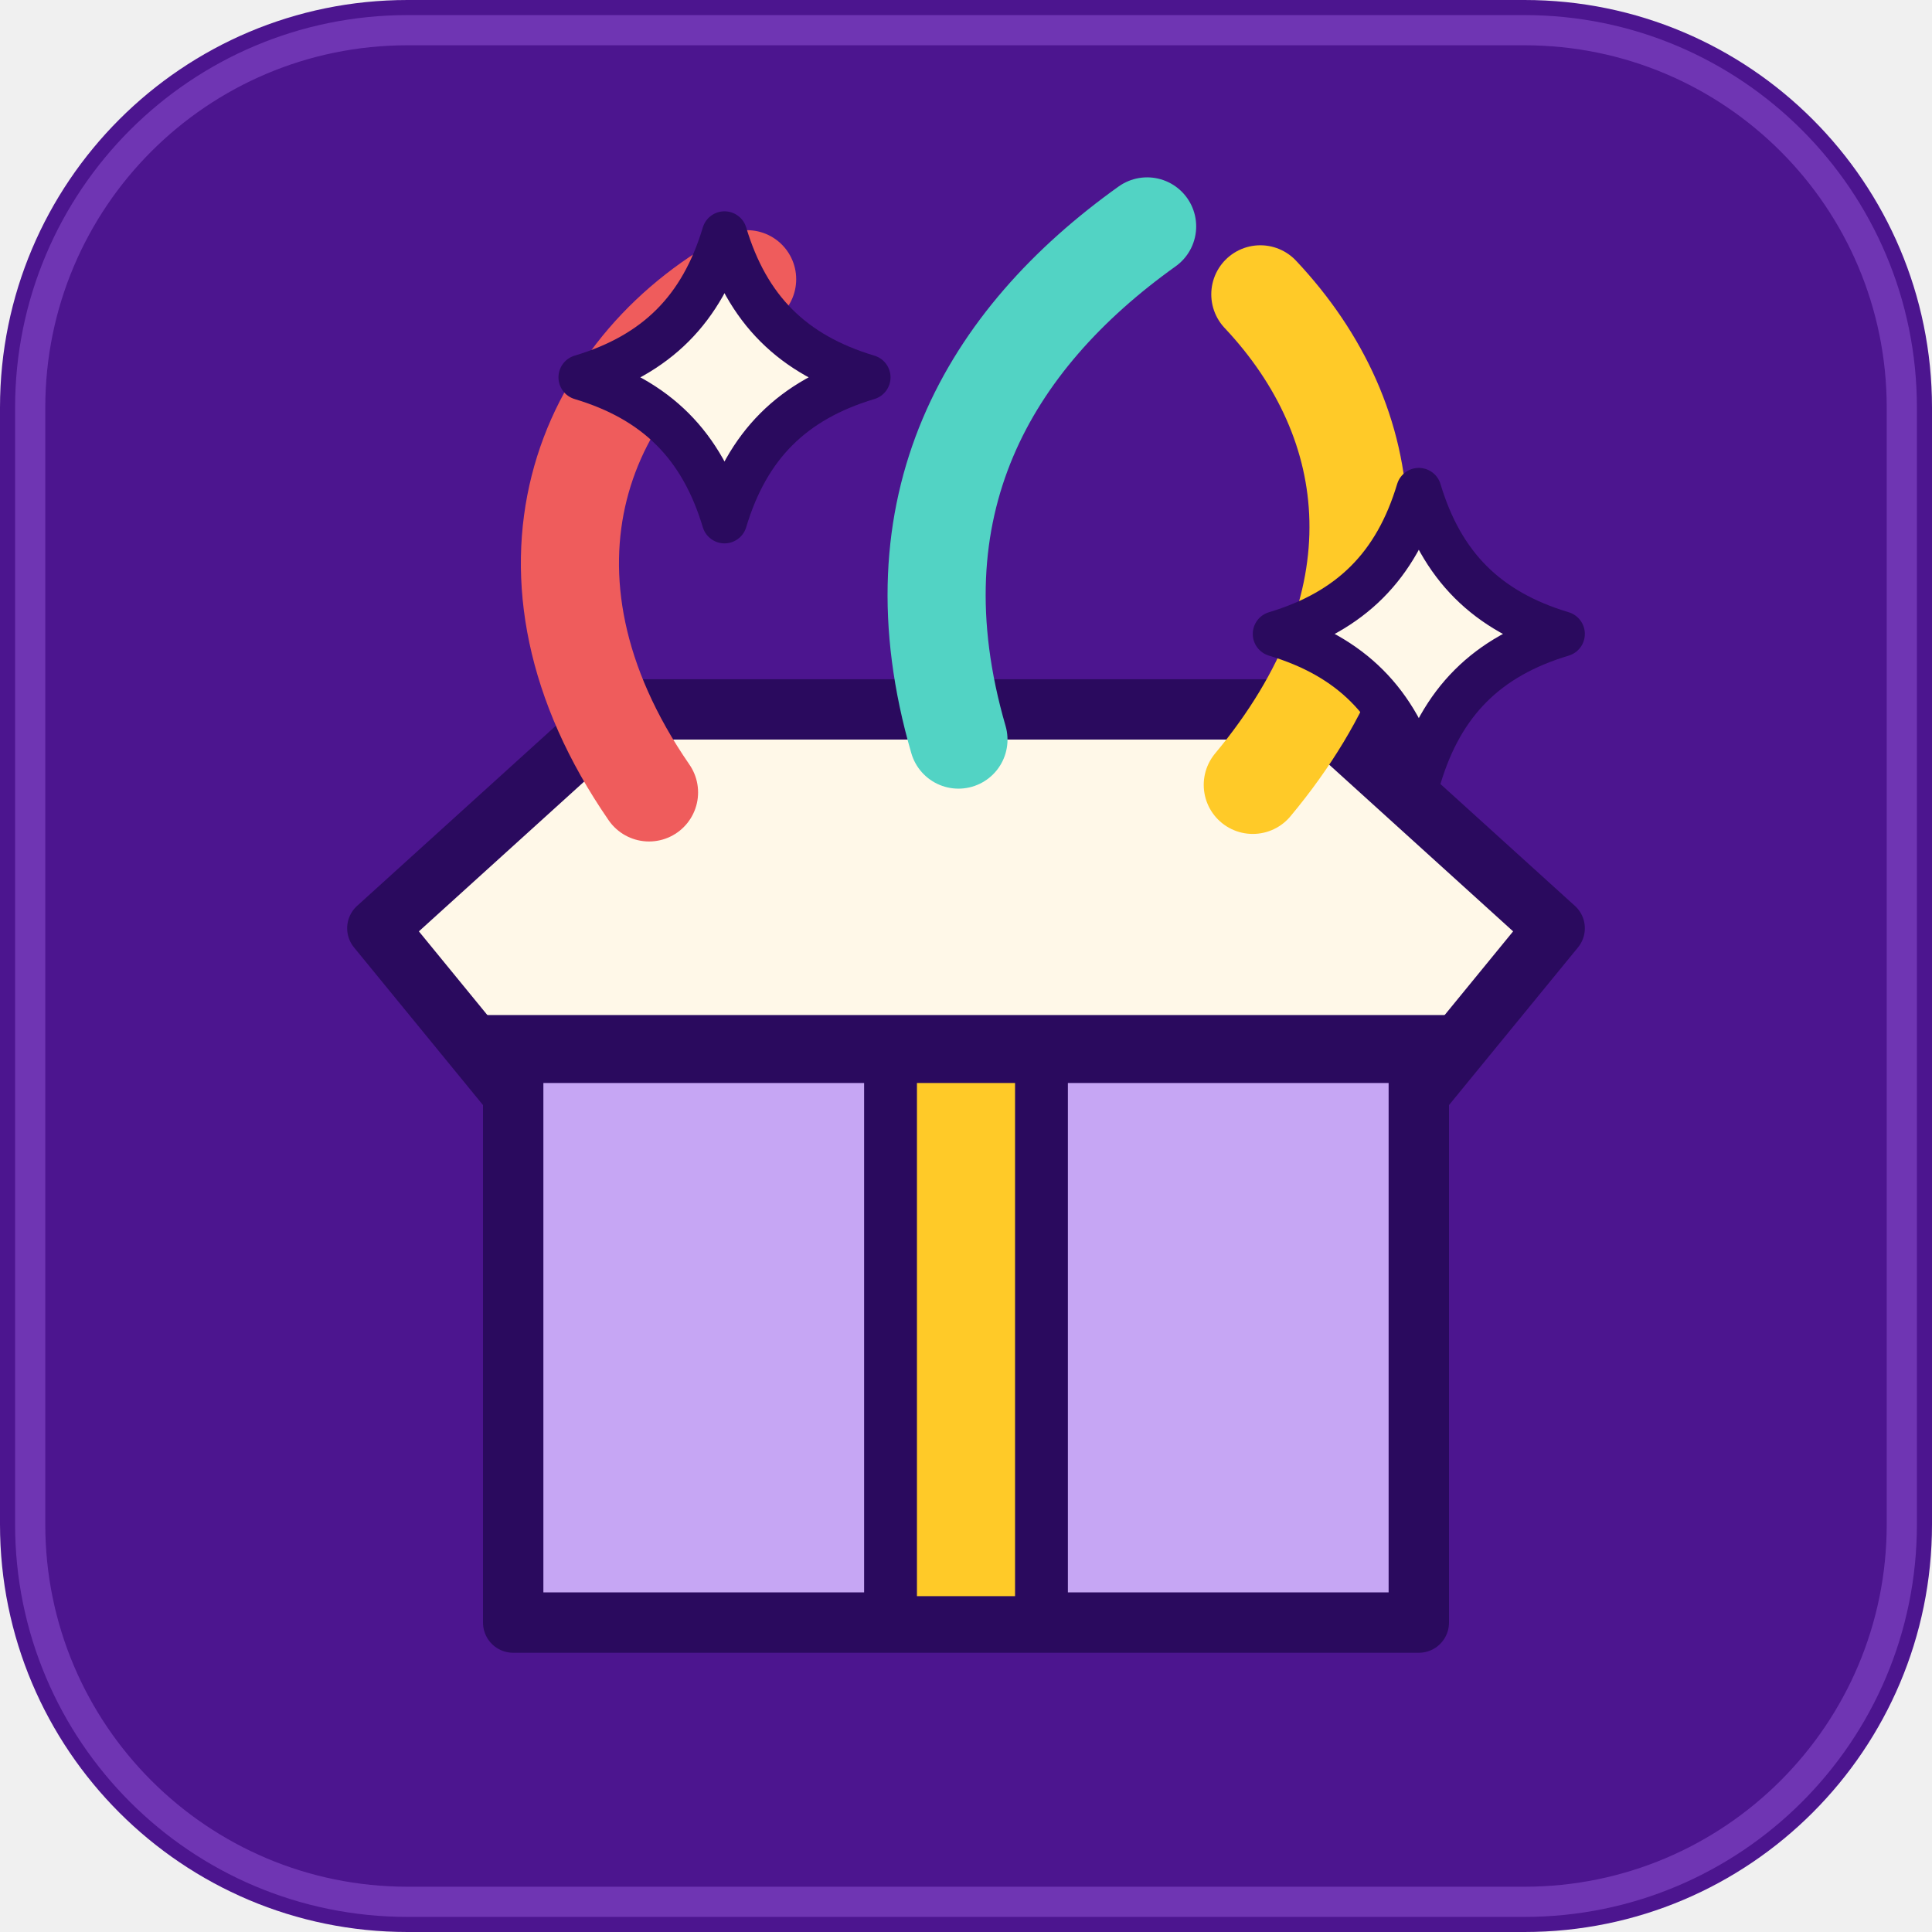
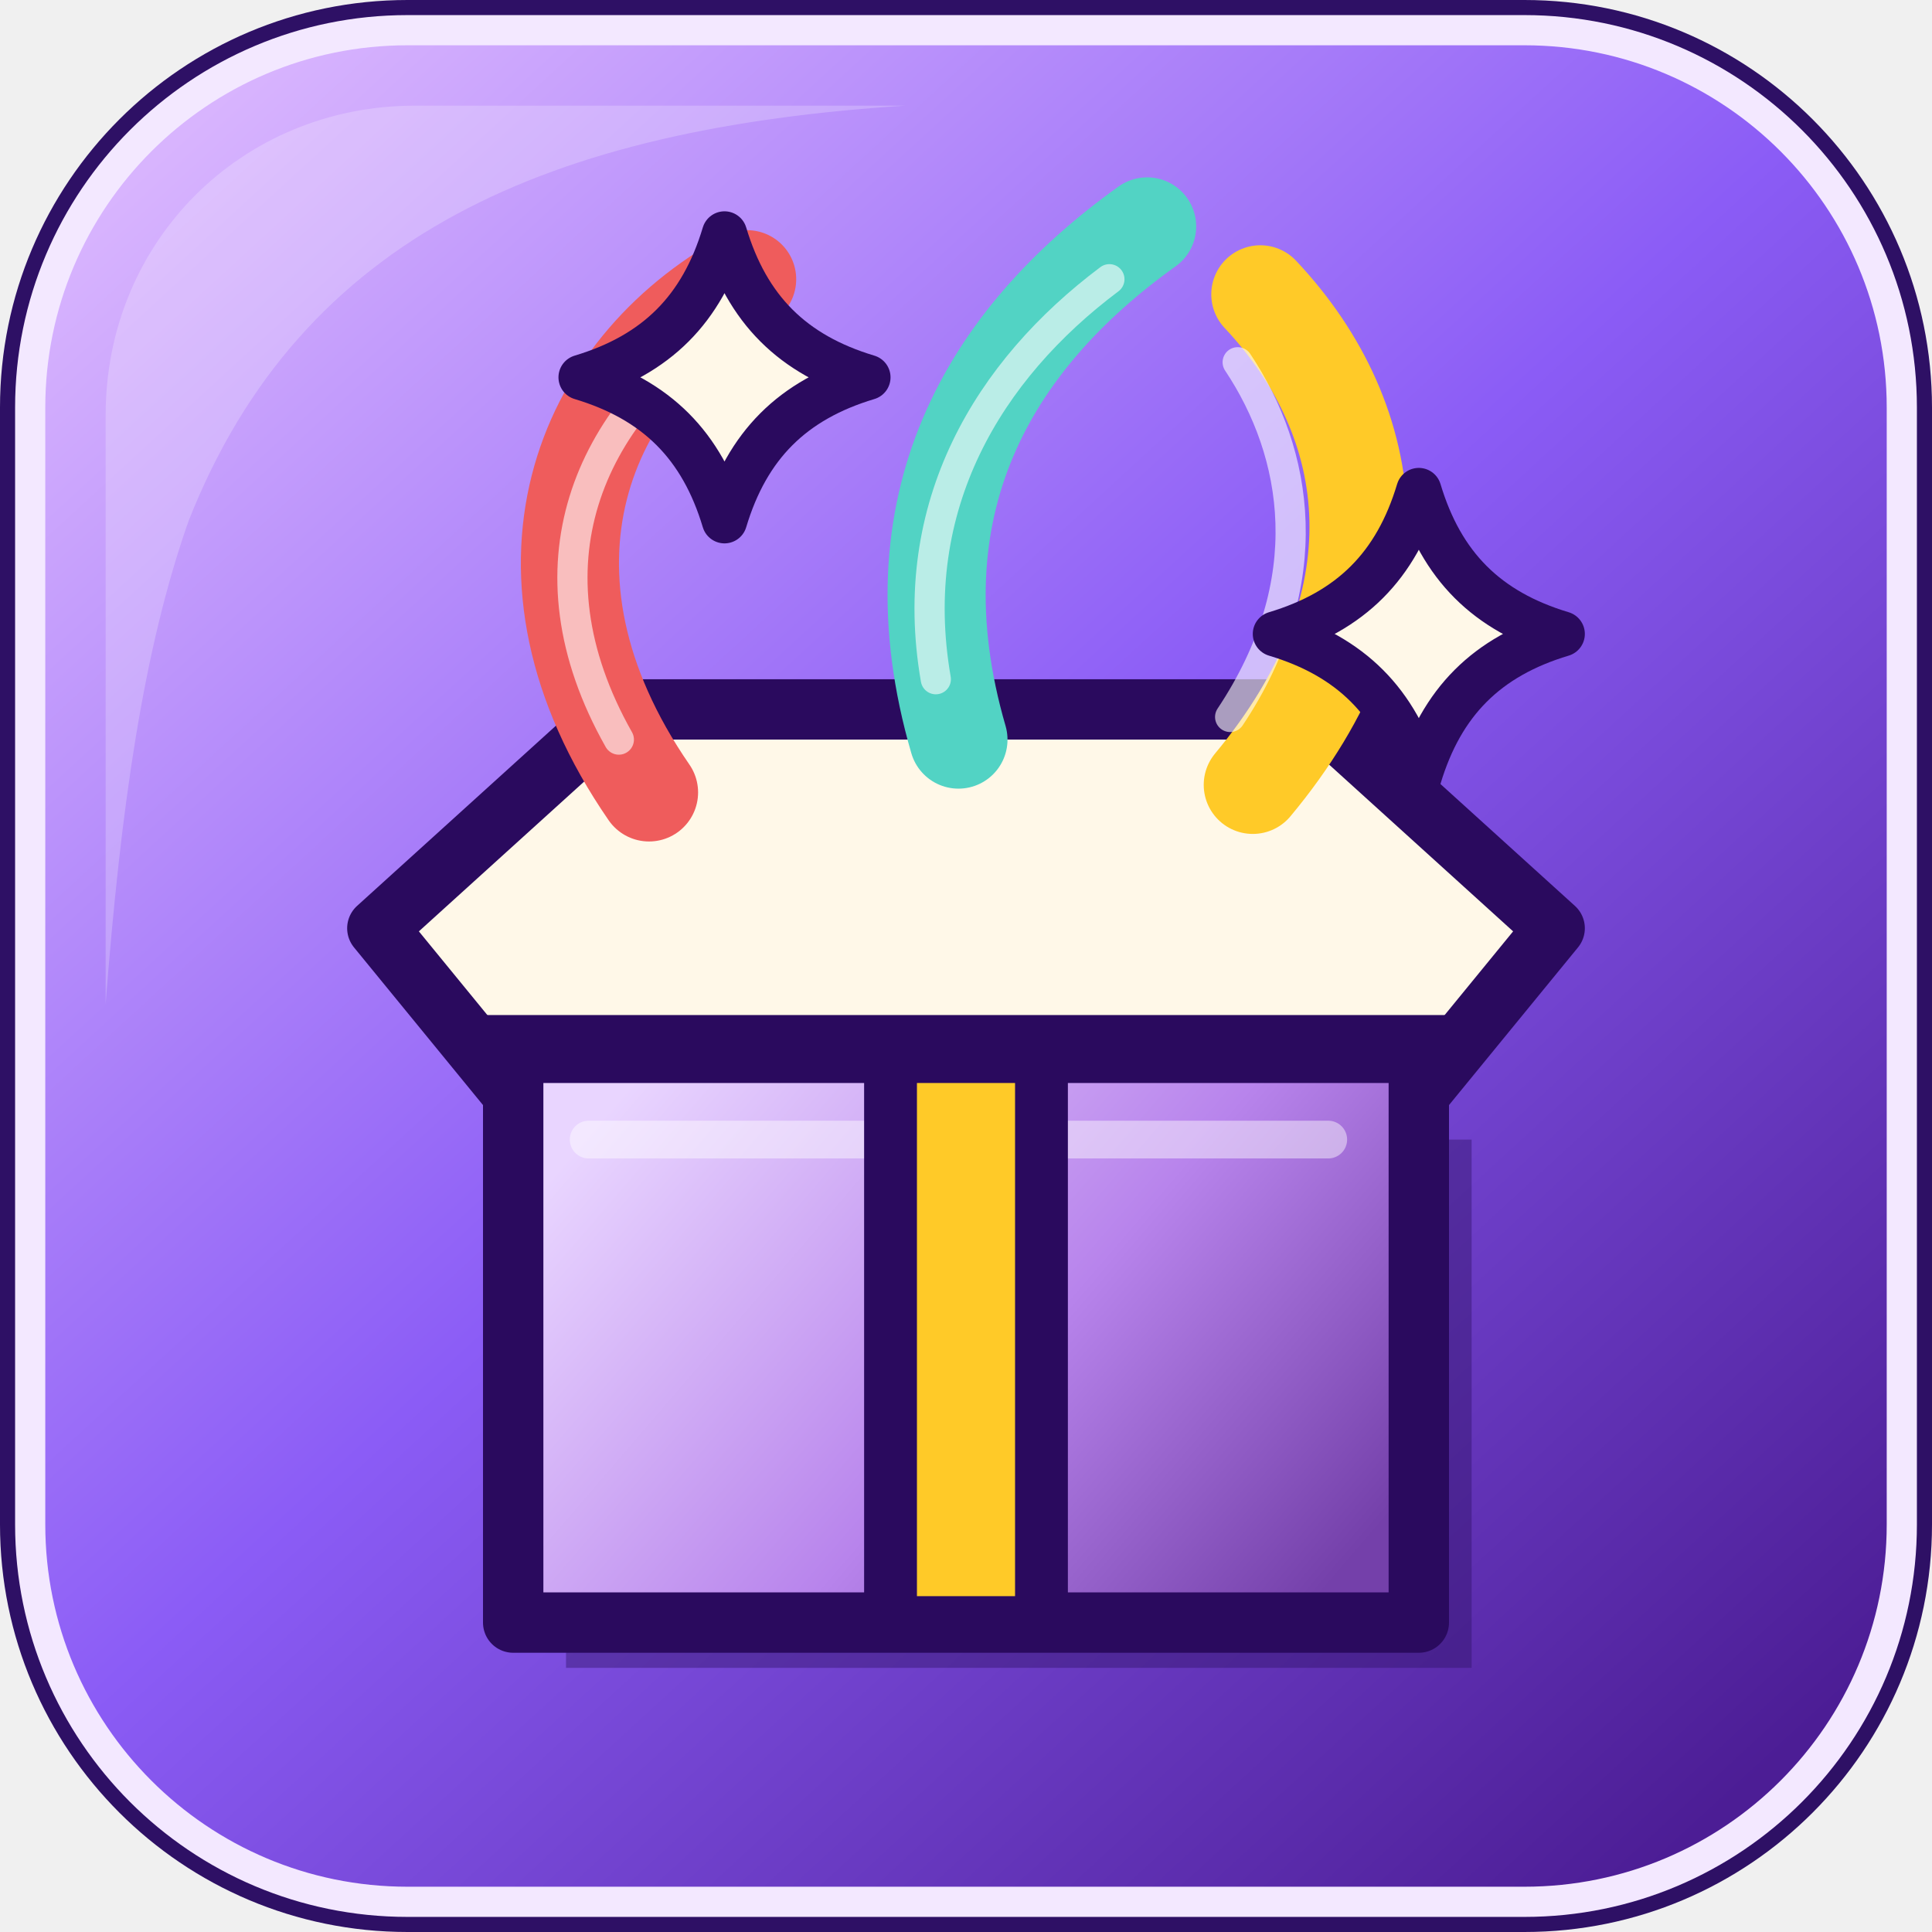
<svg xmlns="http://www.w3.org/2000/svg" viewBox="0 0 256 256" role="img" aria-labelledby="title desc">
-   <rect width="256" height="256" rx="54" fill="#4c158f" />
-   <rect x="4" y="4" width="248" height="248" rx="50" fill="none" stroke="#6f35b3" stroke-width="4" />
+   <defs>
+     <linearGradient id="chroma-bg" x1="25" y1="17" x2="229" y2="239" gradientUnits="userSpaceOnUse">
+       <stop stop-color="#d8b4fe" />
+       <stop offset="0.48" stop-color="#8b5cf6" />
+       <stop offset="1" stop-color="#4c1d95" />
+     </linearGradient>
+     <linearGradient id="chroma-box" x1="85" y1="142" x2="171" y2="216" gradientUnits="userSpaceOnUse">
+       <stop stop-color="#e9d5ff" />
+       <stop offset="0.55" stop-color="#b884ec" />
+       <stop offset="1" stop-color="#7440aa" />
+     </linearGradient>
+   </defs>
+   <rect width="256" height="256" rx="54" fill="#2e1065" />
+   <rect x="4" y="4" width="248" height="248" rx="50" fill="url(#chroma-bg)" stroke="#f3e8ff" stroke-width="4" />
+   <path d="M25 69C40 31 73 17 120 14H55c-23 0-41 18-41 41v78c2-26 5-47 11-64Z" fill="#fff" opacity=".22" />
+   <path d="M75 151h120v70H75Z" fill="#2e1065" opacity=".42" />
  <path d="M50 123 82 94h92l32 29-18 22H68Z" fill="#fff8e8" stroke="#2a0a5e" stroke-width="8" stroke-linejoin="round" />
-   <path d="M68 139h120v76H68Z" fill="#c6a6f4" stroke="#2a0a5e" stroke-width="8" stroke-linejoin="round" />
+   <path d="M68 139h120v76H68Z" fill="url(#chroma-box)" stroke="#2a0a5e" stroke-width="8" stroke-linejoin="round" />
+   <path d="M78 151h98" stroke="#fff" stroke-width="5" stroke-linecap="round" opacity=".45" />
  <path d="M118 139h20v76h-20Z" fill="#ffca28" stroke="#2a0a5e" stroke-width="7" />
  <path d="M64 139h128" stroke="#2a0a5e" stroke-width="9" stroke-linecap="round" />
  <path d="M86 105C66 76 77 49 99 37" fill="none" stroke="#ef5c5c" stroke-width="13" stroke-linecap="round" />
  <path d="M127 98c-9-31 4-53 25-68" fill="none" stroke="#52d3c4" stroke-width="13" stroke-linecap="round" />
  <path d="M166 104c20-24 17-48 1-65" fill="none" stroke="#ffca28" stroke-width="13" stroke-linecap="round" />
+   <path d="M82 98C69 75 78 55 96 43M124 90c-4-23 7-41 23-53M163 95c12-18 9-35 1-47" fill="none" stroke="#fff" stroke-width="4" stroke-linecap="round" opacity=".6" />
  <path d="M96 31c3 10 9 16 19 19-10 3-16 9-19 19-3-10-9-16-19-19 10-3 16-9 19-19ZM188 65c3 10 9 16 19 19-10 3-16 9-19 19-3-10-9-16-19-19 10-3 16-9 19-19Z" fill="#fff8e8" stroke="#2a0a5e" stroke-width="6" stroke-linejoin="round" />
</svg>
